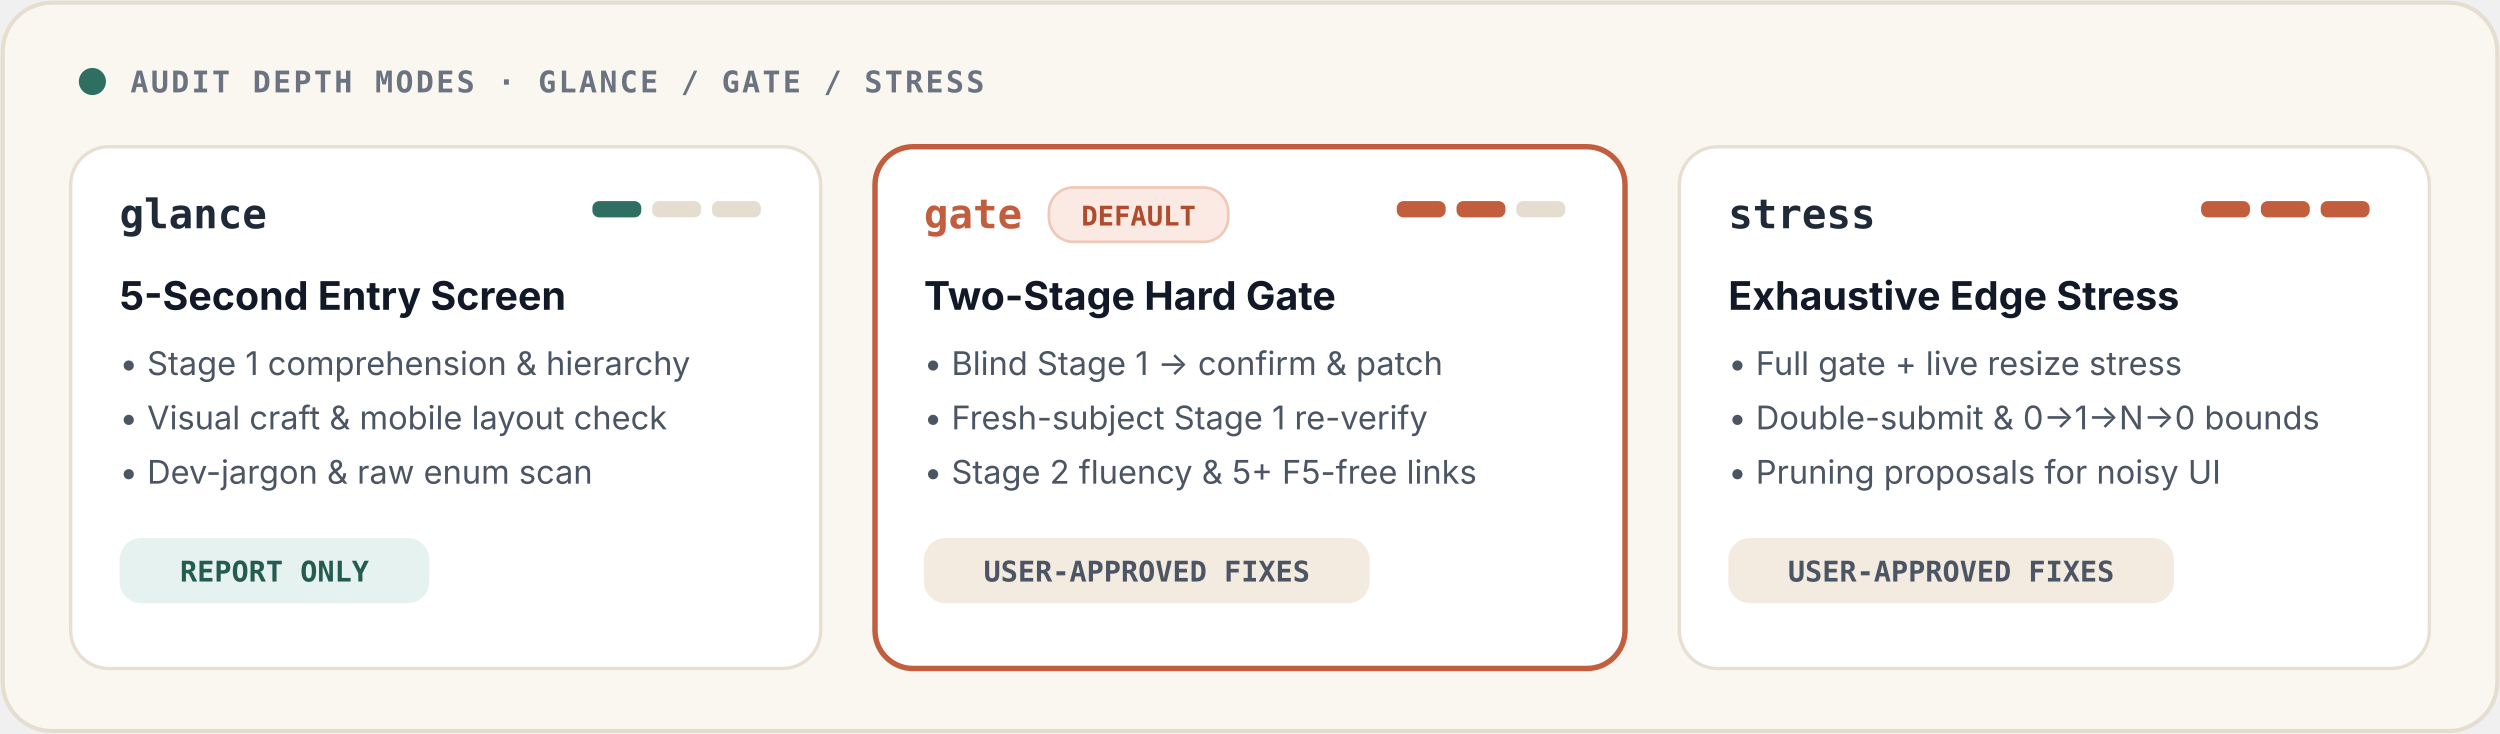
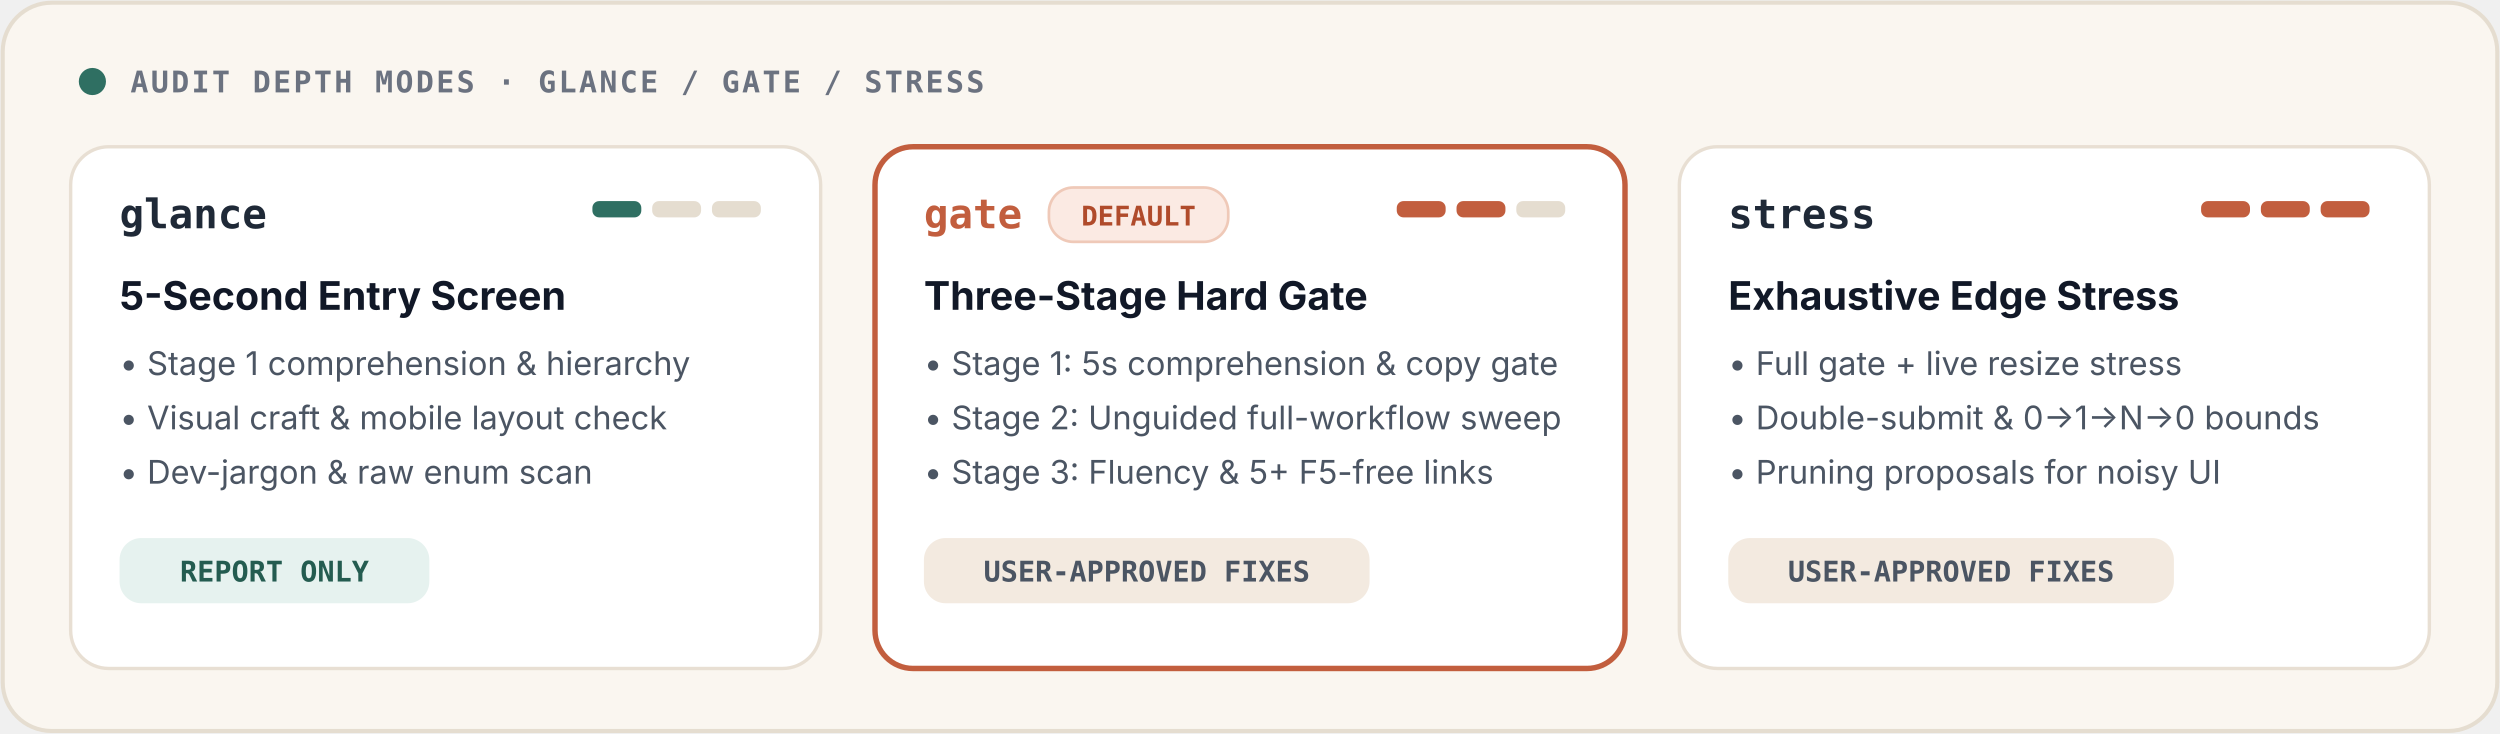
<svg xmlns="http://www.w3.org/2000/svg" viewBox="0 0 920 270" width="920" height="270" role="img" aria-label="UserSpec Audit Depth Modes: glance, gate, stress">
  <defs>
    <style>
      .outer { fill: #faf6f0; stroke: #e5ddd0; stroke-width: 1.5; rx: 18; }
      .card { fill: #ffffff; stroke: #e8dfd3; stroke-width: 1.25; rx: 14; }
      .card-default { fill: #ffffff; stroke: #c25e3e; stroke-width: 2; rx: 14; }
      .eyebrow { font-family: ui-monospace, SFMono-Regular, Menlo, Consolas, monospace; font-size: 11px; font-weight: 700; fill: #6b7280; letter-spacing: 0.08em; }
      .mode-tag { font-family: ui-monospace, SFMono-Regular, Menlo, Consolas, monospace; font-size: 15px; font-weight: 800; fill: #1f2937; }
      .mode-tag-accent { font-family: ui-monospace, SFMono-Regular, Menlo, Consolas, monospace; font-size: 15px; font-weight: 800; fill: #c25e3e; }
      .title { font-family: -apple-system, BlinkMacSystemFont, "Segoe UI", Inter, Helvetica, Arial, sans-serif; font-size: 14.5px; font-weight: 700; fill: #111827; }
      .body { font-family: -apple-system, BlinkMacSystemFont, "Segoe UI", Inter, Helvetica, Arial, sans-serif; font-size: 12px; fill: #4b5563; }
      .pill-default { fill: #fbeae3; stroke: #efc9b8; stroke-width: 1; rx: 9; }
      .pill-default-txt { font-family: ui-monospace, SFMono-Regular, Menlo, Consolas, monospace; font-size: 10px; font-weight: 700; fill: #b04b2b; }
      .pill-foot { fill: #f3eae0; rx: 8; }
      .pill-foot-sage { fill: #e6f2ef; rx: 8; }
      .foot-txt { font-family: ui-monospace, SFMono-Regular, Menlo, Consolas, monospace; font-size: 10.5px; font-weight: 700; fill: #4b5563; }
      .foot-txt-sage { font-family: ui-monospace, SFMono-Regular, Menlo, Consolas, monospace; font-size: 10.5px; font-weight: 700; fill: #245c50; }
      .dot-sage { fill: #2f6f62; rx: 2.5; }
      .dot-accent { fill: #c25e3e; rx: 2.5; }
      .dot-off { fill: #e5ddd0; rx: 2.5; }
    </style>
  </defs>
  <rect class="outer" x="1" y="1" width="918" height="268" />
  <circle cx="34" cy="30" r="5" fill="#2f6f62" />
  <text class="eyebrow" x="48" y="34">AUDIT DEPTH MODES · GLANCE / GATE / STRESS</text>
  <rect class="card" x="26" y="54" width="276" height="192" />
  <text class="mode-tag" x="44" y="84">glance</text>
  <rect class="dot-sage" x="218" y="74" width="18" height="6" />
  <rect class="dot-off" x="240" y="74" width="18" height="6" />
  <rect class="dot-off" x="262" y="74" width="18" height="6" />
  <text class="title" x="44" y="114">5-Second Entry Screen</text>
  <text class="body" x="44" y="138">• Stage 1 comprehension &amp; hierarchy</text>
  <text class="body" x="44" y="158">• Visual craft &amp; mobile layout check</text>
  <text class="body" x="44" y="178">• Dev-jargon &amp; raw enum scan</text>
  <rect class="pill-foot-sage" x="44" y="198" width="114" height="24" />
  <text class="foot-txt-sage" x="101" y="214" text-anchor="middle">REPORT ONLY</text>
  <rect class="card-default" x="322" y="54" width="276" height="192" />
  <text class="mode-tag-accent" x="340" y="84">gate</text>
  <rect class="pill-default" x="386" y="69" width="66" height="20" />
  <text class="pill-default-txt" x="419" y="83" text-anchor="middle">DEFAULT</text>
  <rect class="dot-accent" x="514" y="74" width="18" height="6" />
  <rect class="dot-accent" x="536" y="74" width="18" height="6" />
  <rect class="dot-off" x="558" y="74" width="18" height="6" />
-   <text class="title" x="340" y="114">Two-Stage Hard Gate</text>
-   <text class="body" x="340" y="138">• Blind Stage 1 → confirm &amp; patch</text>
-   <text class="body" x="340" y="158">• Fresh-subject Stage 1 re-verify</text>
-   <text class="body" x="340" y="178">• Stage 2 fluency &amp; 5+ F5-free links</text>
+   <text class="title" x="340" y="114">Three-Stage Hard Gate</text>
+   <text class="body" x="340" y="138">• Stage 1: 5s comprehension &amp; copy gate</text>
+   <text class="body" x="340" y="158">• Stage 2: Unguided full-workflow sweep</text>
+   <text class="body" x="340" y="178">• Stage 3: Fluency &amp; 5+ F5-free links</text>
  <rect class="pill-foot" x="340" y="198" width="164" height="24" />
  <text class="foot-txt" x="422" y="214" text-anchor="middle">USER-APPROVED FIXES</text>
  <rect class="card" x="618" y="54" width="276" height="192" />
  <text class="mode-tag" x="636" y="84">stress</text>
  <rect class="dot-accent" x="810" y="74" width="18" height="6" />
  <rect class="dot-accent" x="832" y="74" width="18" height="6" />
  <rect class="dot-accent" x="854" y="74" width="18" height="6" />
  <text class="title" x="636" y="114">Exhaustive Edge Stress</text>
  <text class="body" x="636" y="138">• Full gate + live resize stress</text>
  <text class="body" x="636" y="158">• Double-submit &amp; 0→1→N→0 bounds</text>
  <text class="body" x="636" y="178">• Pruning proposals for noisy UI</text>
  <rect class="pill-foot" x="636" y="198" width="164" height="24" />
  <text class="foot-txt" x="718" y="214" text-anchor="middle">USER-APPROVED FIXES</text>
</svg>
